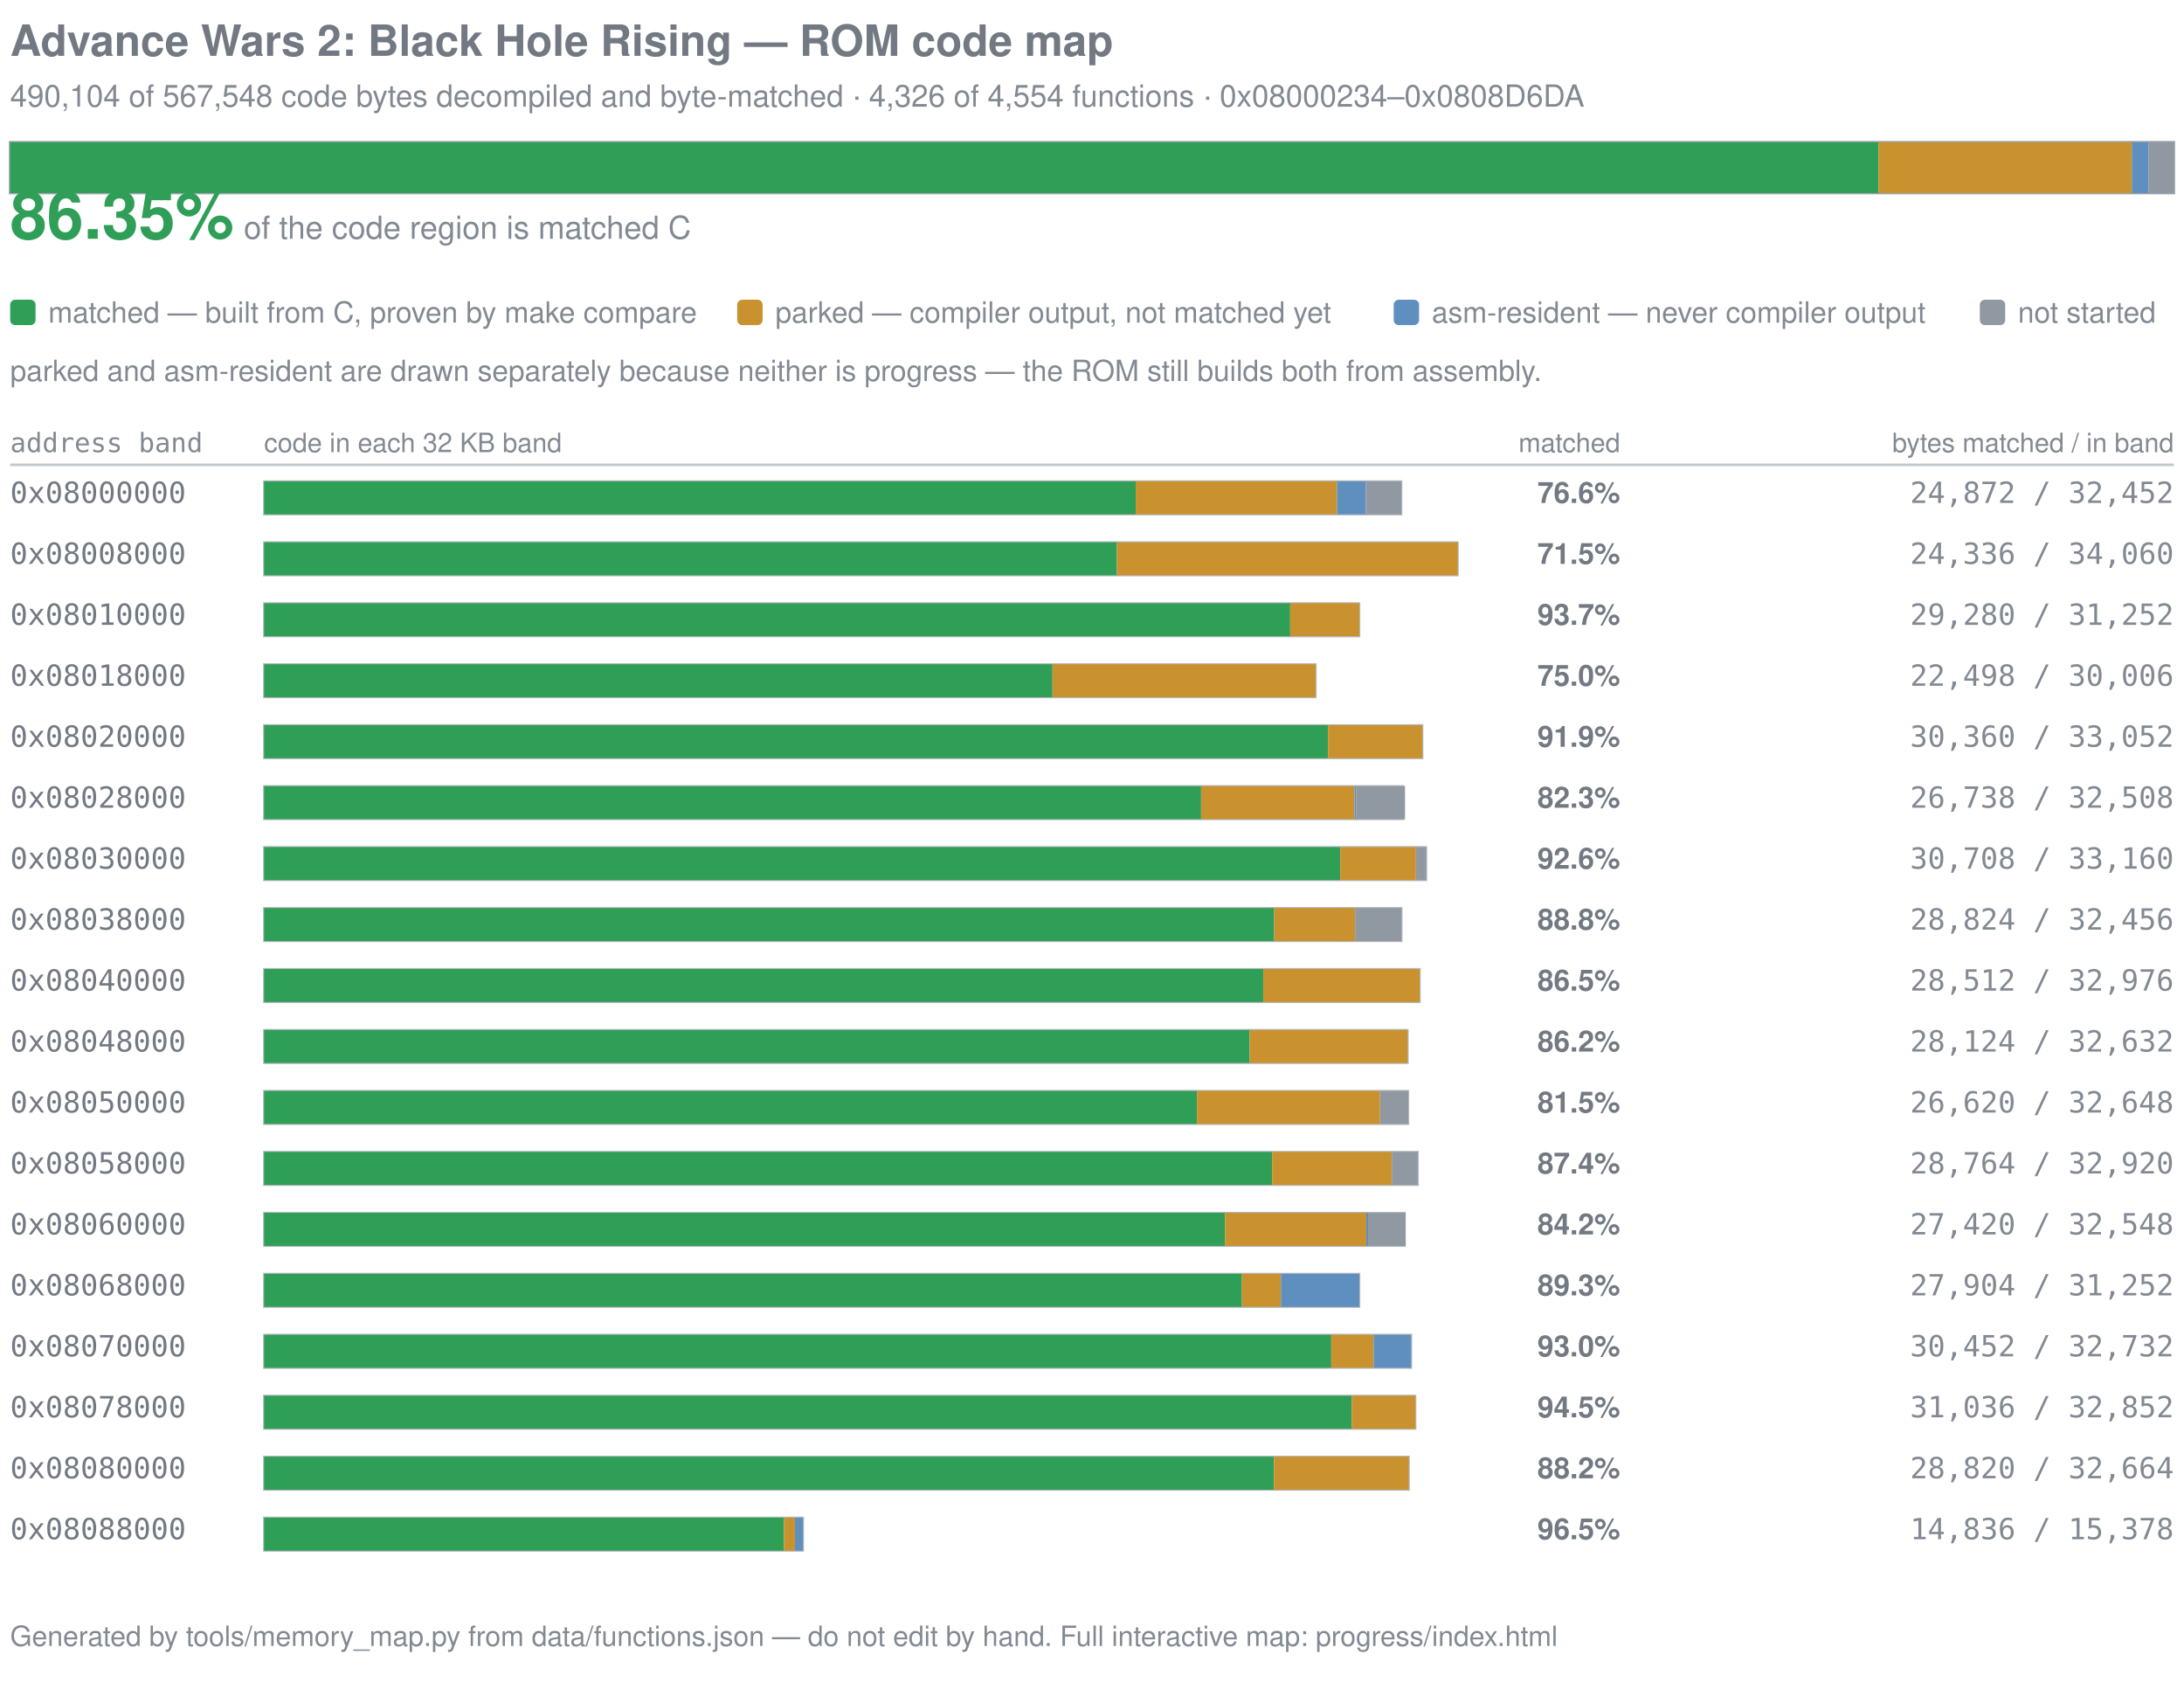
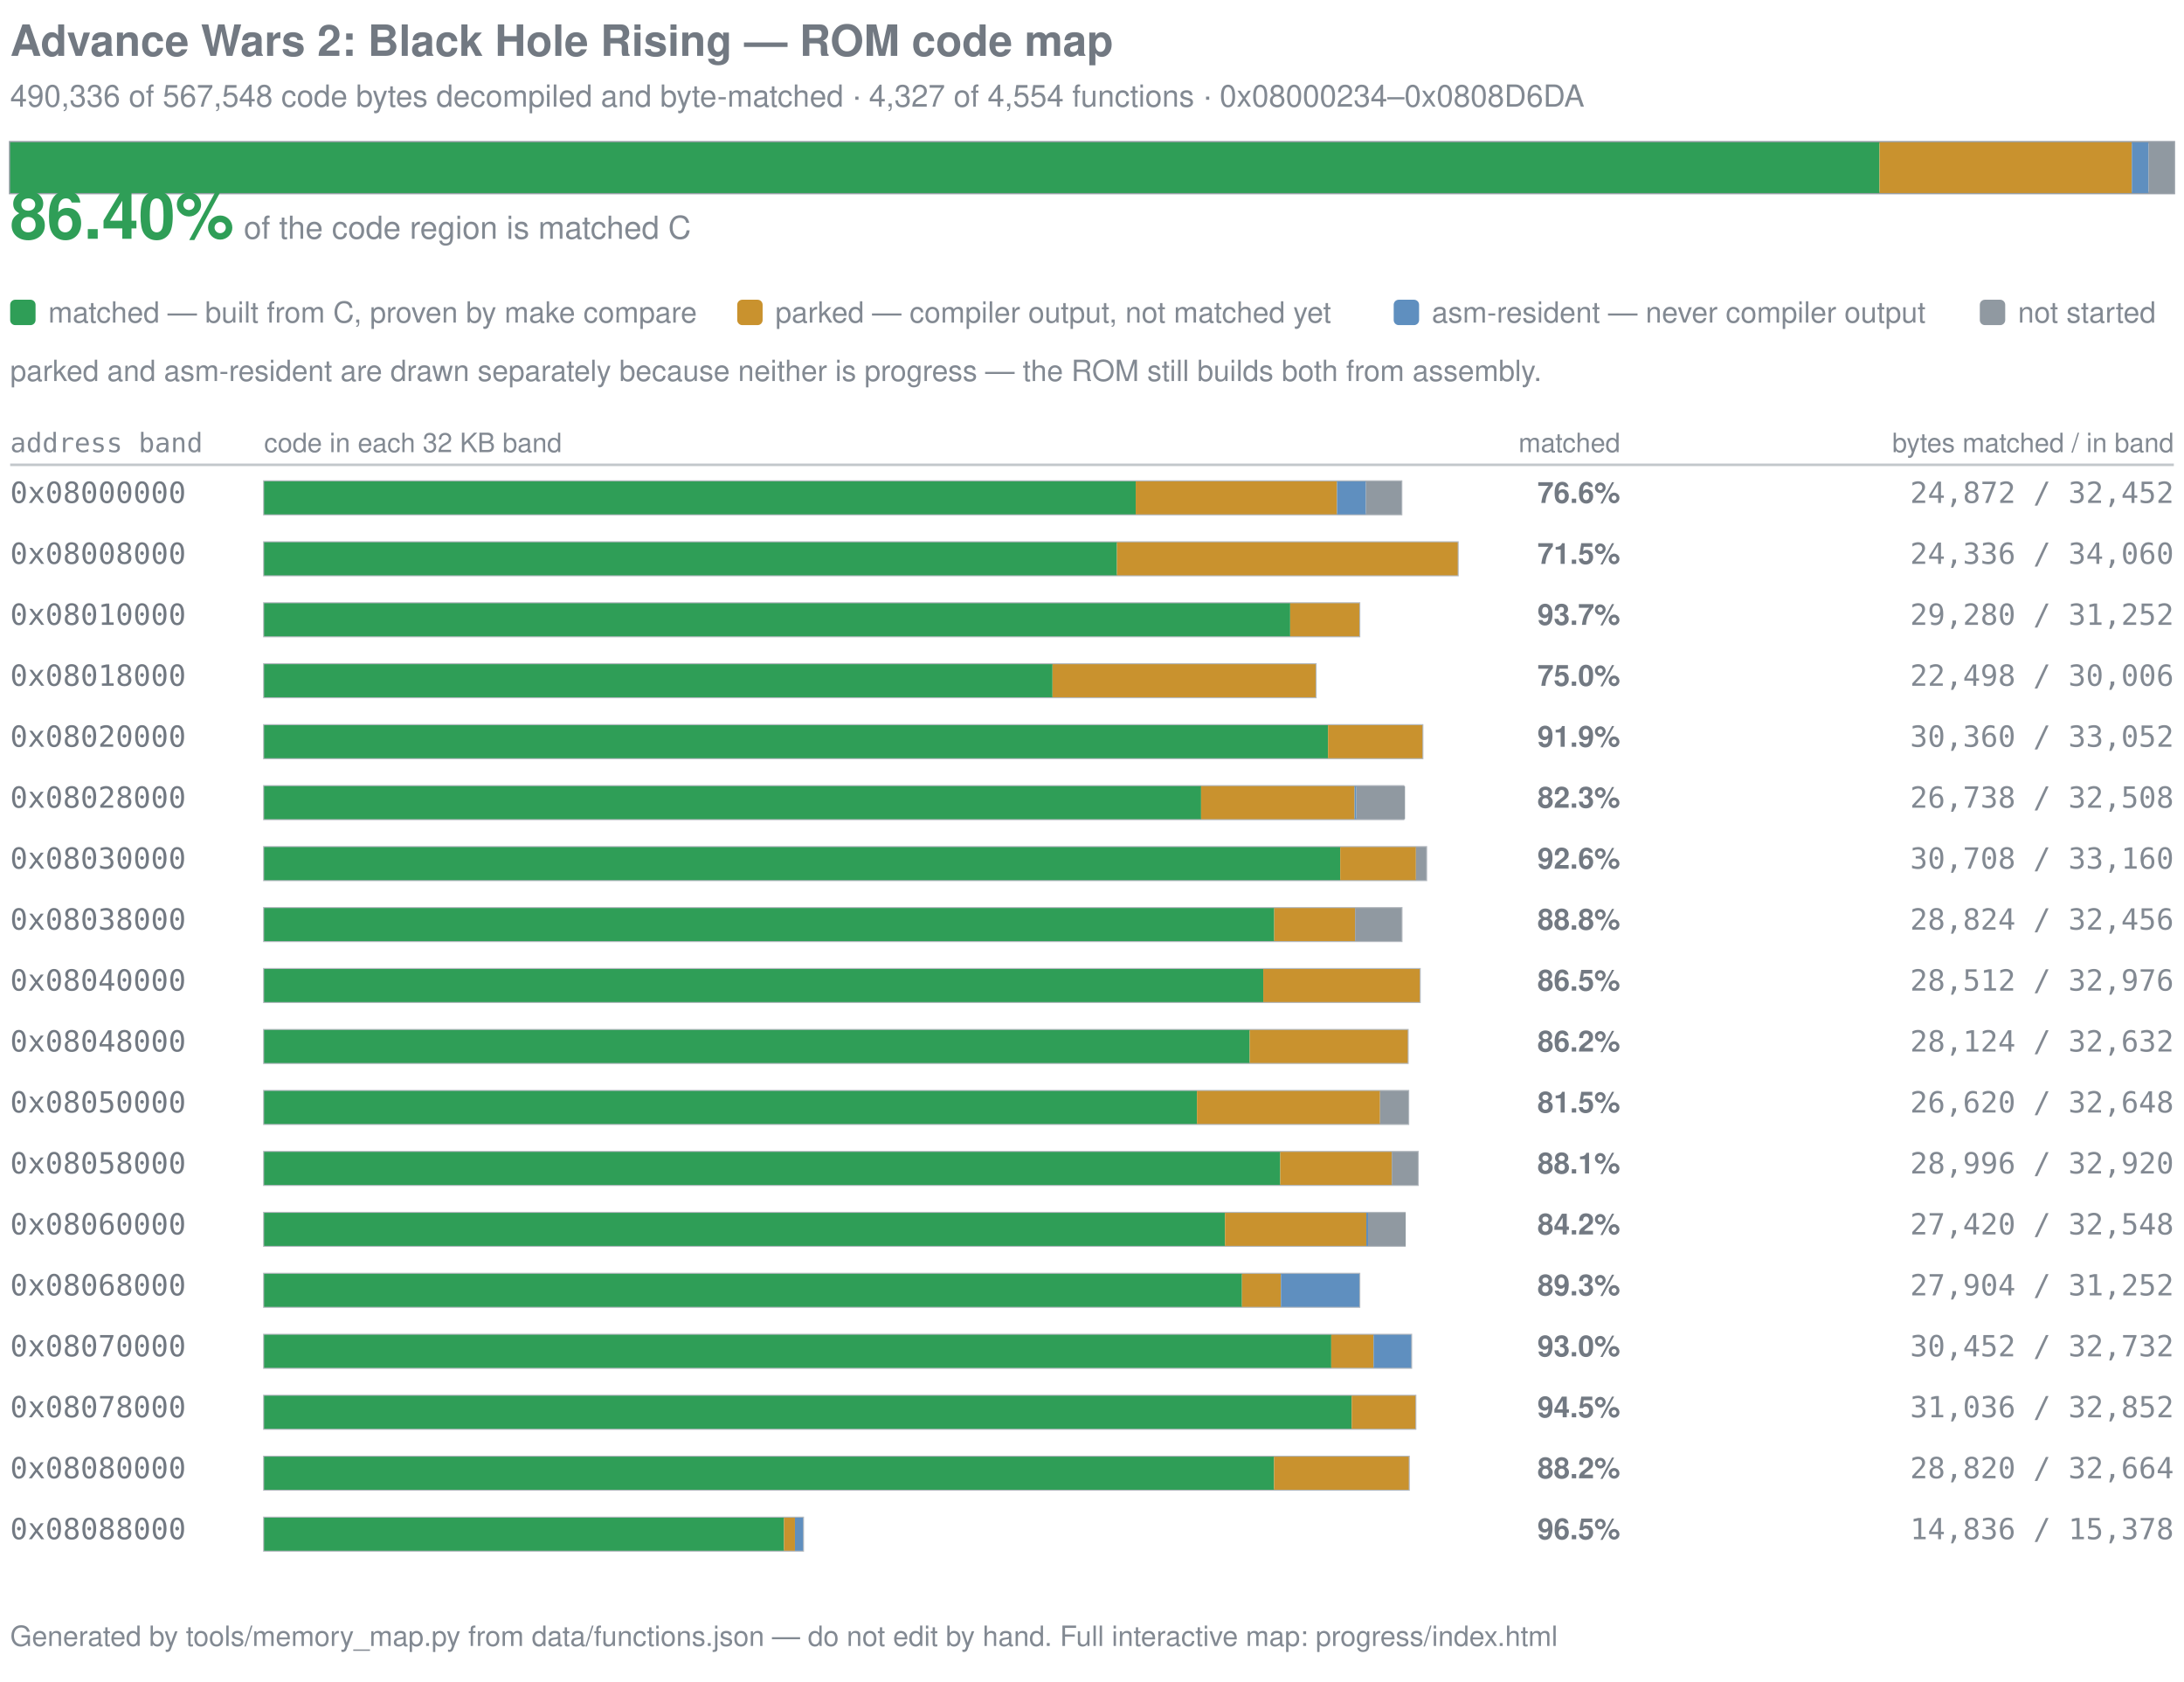
- <svg xmlns="http://www.w3.org/2000/svg" width="860" height="662" viewBox="0 0 860 662" role="img" aria-label="Advance Wars 2: Black Hole Rising decompilation progress by ROM address: 86.35% of code bytes matched">
+ <svg xmlns="http://www.w3.org/2000/svg" width="860" height="662" viewBox="0 0 860 662" role="img" aria-label="Advance Wars 2: Black Hole Rising decompilation progress by ROM address: 86.40% of code bytes matched">
  <text x="4.0" y="22.0" font-family="-apple-system, BlinkMacSystemFont, Segoe UI, Helvetica, Arial, sans-serif" font-size="17" fill="#727982" font-weight="600">Advance Wars 2: Black Hole Rising — ROM code map</text>
-   <text x="4.0" y="42.0" font-family="-apple-system, BlinkMacSystemFont, Segoe UI, Helvetica, Arial, sans-serif" font-size="12" fill="#828992">490,104 of 567,548 code bytes decompiled and byte-matched  ·  4,326 of 4,554 functions  ·  0x08000234–0x0808D6DA</text>
+   <text x="4.0" y="42.0" font-family="-apple-system, BlinkMacSystemFont, Segoe UI, Helvetica, Arial, sans-serif" font-size="12" fill="#828992">490,336 of 567,548 code bytes decompiled and byte-matched  ·  4,327 of 4,554 functions  ·  0x08000234–0x0808D6DA</text>
  <rect x="4" y="56" width="852" height="20" fill="none" stroke="#9aa1a9" stroke-width="1" />
-   <rect x="4.00" y="56.0" width="735.74" height="20.0" fill="#2f9e57" />
-   <rect x="739.74" y="56.0" width="99.72" height="20.0" fill="#c9922e" />
+   <rect x="4.00" y="56.0" width="736.09" height="20.0" fill="#2f9e57" />
+   <rect x="740.09" y="56.0" width="99.37" height="20.0" fill="#c9922e" />
  <rect x="839.46" y="56.0" width="6.59" height="20.0" fill="#5f8fbf" />
  <rect x="846.04" y="56.0" width="9.96" height="20.0" fill="#9099a1" />
-   <text x="4.0" y="94.0" font-family="-apple-system, BlinkMacSystemFont, Segoe UI, Helvetica, Arial, sans-serif" font-size="26" fill="#2f9e57" font-weight="700">86.35%</text>
+   <text x="4.0" y="94.0" font-family="-apple-system, BlinkMacSystemFont, Segoe UI, Helvetica, Arial, sans-serif" font-size="26" fill="#2f9e57" font-weight="700">86.40%</text>
  <text x="96.0" y="94.0" font-family="-apple-system, BlinkMacSystemFont, Segoe UI, Helvetica, Arial, sans-serif" font-size="12.5" fill="#828992">of the code region is matched C</text>
  <rect x="4.0" y="118.0" width="10" height="10" rx="2" fill="#2f9e57" />
  <text x="19.0" y="127.0" font-family="-apple-system, BlinkMacSystemFont, Segoe UI, Helvetica, Arial, sans-serif" font-size="11.5" fill="#828992">matched — built from C, proven by make compare</text>
  <rect x="290.3" y="118.0" width="10" height="10" rx="2" fill="#c9922e" />
  <text x="305.3" y="127.0" font-family="-apple-system, BlinkMacSystemFont, Segoe UI, Helvetica, Arial, sans-serif" font-size="11.5" fill="#828992">parked — compiler output, not matched yet</text>
  <rect x="548.8" y="118.0" width="10" height="10" rx="2" fill="#5f8fbf" />
  <text x="563.8" y="127.0" font-family="-apple-system, BlinkMacSystemFont, Segoe UI, Helvetica, Arial, sans-serif" font-size="11.5" fill="#828992">asm-resident — never compiler output</text>
  <rect x="779.6" y="118.0" width="10" height="10" rx="2" fill="#9099a1" />
  <text x="794.6" y="127.0" font-family="-apple-system, BlinkMacSystemFont, Segoe UI, Helvetica, Arial, sans-serif" font-size="11.5" fill="#828992">not started</text>
  <text x="4.0" y="150.0" font-family="-apple-system, BlinkMacSystemFont, Segoe UI, Helvetica, Arial, sans-serif" font-size="11.5" fill="#828992">parked and asm-resident are drawn separately because neither is progress — the ROM still builds both from assembly.</text>
  <text x="4.0" y="178.0" font-family="ui-monospace, SFMono-Regular, Menlo, Consolas, monospace" font-size="10.5" fill="#828992">address band</text>
  <text x="104.0" y="178.0" font-family="-apple-system, BlinkMacSystemFont, Segoe UI, Helvetica, Arial, sans-serif" font-size="10.5" fill="#828992">code in each 32 KB band</text>
  <text x="638.0" y="178.0" font-family="-apple-system, BlinkMacSystemFont, Segoe UI, Helvetica, Arial, sans-serif" font-size="10.5" fill="#828992" text-anchor="end">matched</text>
  <text x="856.0" y="178.0" font-family="-apple-system, BlinkMacSystemFont, Segoe UI, Helvetica, Arial, sans-serif" font-size="10.5" fill="#828992" text-anchor="end">bytes matched / in band</text>
  <line x1="4" y1="183.0" x2="856" y2="183.0" stroke="#9aa1a9" stroke-width="1" opacity="0.6" />
  <text x="4.0" y="198.0" font-family="ui-monospace, SFMono-Regular, Menlo, Consolas, monospace" font-size="11.5" fill="#727982">0x08000000</text>
  <rect x="104" y="189.5" width="447.81" height="13" fill="none" stroke="#9aa1a9" stroke-width="0.8" opacity="0.75" />
  <rect x="104.00" y="189.5" width="343.21" height="13.0" fill="#2f9e57" />
  <rect x="447.21" y="189.5" width="79.26" height="13.0" fill="#c9922e" />
  <rect x="526.48" y="189.5" width="11.37" height="13.0" fill="#5f8fbf" />
  <rect x="537.85" y="189.5" width="13.96" height="13.0" fill="#9099a1" />
  <text x="638.0" y="198.0" font-family="-apple-system, BlinkMacSystemFont, Segoe UI, Helvetica, Arial, sans-serif" font-size="11.5" fill="#727982" font-weight="600" text-anchor="end">76.6%</text>
  <text x="856.0" y="198.0" font-family="ui-monospace, SFMono-Regular, Menlo, Consolas, monospace" font-size="11.5" fill="#828992" text-anchor="end">24,872 / 32,452</text>
  <text x="4.0" y="222.0" font-family="ui-monospace, SFMono-Regular, Menlo, Consolas, monospace" font-size="11.5" fill="#727982">0x08008000</text>
  <rect x="104" y="213.5" width="470.00" height="13" fill="none" stroke="#9aa1a9" stroke-width="0.8" opacity="0.75" />
  <rect x="104.00" y="213.5" width="335.82" height="13.0" fill="#2f9e57" />
  <rect x="439.82" y="213.5" width="134.18" height="13.0" fill="#c9922e" />
  <text x="638.0" y="222.0" font-family="-apple-system, BlinkMacSystemFont, Segoe UI, Helvetica, Arial, sans-serif" font-size="11.5" fill="#727982" font-weight="600" text-anchor="end">71.5%</text>
  <text x="856.0" y="222.0" font-family="ui-monospace, SFMono-Regular, Menlo, Consolas, monospace" font-size="11.5" fill="#828992" text-anchor="end">24,336 / 34,060</text>
  <text x="4.0" y="246.0" font-family="ui-monospace, SFMono-Regular, Menlo, Consolas, monospace" font-size="11.5" fill="#727982">0x08010000</text>
  <rect x="104" y="237.5" width="431.25" height="13" fill="none" stroke="#9aa1a9" stroke-width="0.8" opacity="0.75" />
  <rect x="104.00" y="237.5" width="404.04" height="13.0" fill="#2f9e57" />
  <rect x="508.04" y="237.5" width="27.21" height="13.0" fill="#c9922e" />
  <text x="638.0" y="246.0" font-family="-apple-system, BlinkMacSystemFont, Segoe UI, Helvetica, Arial, sans-serif" font-size="11.5" fill="#727982" font-weight="600" text-anchor="end">93.7%</text>
  <text x="856.0" y="246.0" font-family="ui-monospace, SFMono-Regular, Menlo, Consolas, monospace" font-size="11.5" fill="#828992" text-anchor="end">29,280 / 31,252</text>
  <text x="4.0" y="270.0" font-family="ui-monospace, SFMono-Regular, Menlo, Consolas, monospace" font-size="11.5" fill="#727982">0x08018000</text>
  <rect x="104" y="261.5" width="414.06" height="13" fill="none" stroke="#9aa1a9" stroke-width="0.8" opacity="0.75" />
  <rect x="104.00" y="261.5" width="310.45" height="13.0" fill="#2f9e57" />
  <rect x="414.45" y="261.5" width="103.60" height="13.0" fill="#c9922e" />
  <text x="638.0" y="270.0" font-family="-apple-system, BlinkMacSystemFont, Segoe UI, Helvetica, Arial, sans-serif" font-size="11.5" fill="#727982" font-weight="600" text-anchor="end">75.0%</text>
  <text x="856.0" y="270.0" font-family="ui-monospace, SFMono-Regular, Menlo, Consolas, monospace" font-size="11.5" fill="#828992" text-anchor="end">22,498 / 30,006</text>
  <text x="4.0" y="294.0" font-family="ui-monospace, SFMono-Regular, Menlo, Consolas, monospace" font-size="11.5" fill="#727982">0x08020000</text>
  <rect x="104" y="285.5" width="456.09" height="13" fill="none" stroke="#9aa1a9" stroke-width="0.8" opacity="0.75" />
  <rect x="104.00" y="285.5" width="418.94" height="13.0" fill="#2f9e57" />
  <rect x="522.94" y="285.5" width="37.15" height="13.0" fill="#c9922e" />
  <text x="638.0" y="294.0" font-family="-apple-system, BlinkMacSystemFont, Segoe UI, Helvetica, Arial, sans-serif" font-size="11.5" fill="#727982" font-weight="600" text-anchor="end">91.9%</text>
  <text x="856.0" y="294.0" font-family="ui-monospace, SFMono-Regular, Menlo, Consolas, monospace" font-size="11.5" fill="#828992" text-anchor="end">30,360 / 33,052</text>
  <text x="4.0" y="318.0" font-family="ui-monospace, SFMono-Regular, Menlo, Consolas, monospace" font-size="11.5" fill="#727982">0x08028000</text>
  <rect x="104" y="309.5" width="448.58" height="13" fill="none" stroke="#9aa1a9" stroke-width="0.8" opacity="0.75" />
  <rect x="104.00" y="309.5" width="368.96" height="13.0" fill="#2f9e57" />
  <rect x="472.96" y="309.5" width="60.44" height="13.0" fill="#c9922e" />
  <rect x="533.40" y="309.5" width="0.70" height="13.0" fill="#5f8fbf" />
  <rect x="534.10" y="309.5" width="19.15" height="13.0" fill="#9099a1" />
  <text x="638.0" y="318.0" font-family="-apple-system, BlinkMacSystemFont, Segoe UI, Helvetica, Arial, sans-serif" font-size="11.5" fill="#727982" font-weight="600" text-anchor="end">82.3%</text>
  <text x="856.0" y="318.0" font-family="ui-monospace, SFMono-Regular, Menlo, Consolas, monospace" font-size="11.5" fill="#828992" text-anchor="end">26,738 / 32,508</text>
  <text x="4.0" y="342.0" font-family="ui-monospace, SFMono-Regular, Menlo, Consolas, monospace" font-size="11.5" fill="#727982">0x08030000</text>
  <rect x="104" y="333.5" width="457.58" height="13" fill="none" stroke="#9aa1a9" stroke-width="0.8" opacity="0.75" />
  <rect x="104.00" y="333.5" width="423.75" height="13.0" fill="#2f9e57" />
  <rect x="527.75" y="333.5" width="29.81" height="13.0" fill="#c9922e" />
  <rect x="557.55" y="333.5" width="4.03" height="13.0" fill="#9099a1" />
  <text x="638.0" y="342.0" font-family="-apple-system, BlinkMacSystemFont, Segoe UI, Helvetica, Arial, sans-serif" font-size="11.5" fill="#727982" font-weight="600" text-anchor="end">92.6%</text>
  <text x="856.0" y="342.0" font-family="ui-monospace, SFMono-Regular, Menlo, Consolas, monospace" font-size="11.5" fill="#828992" text-anchor="end">30,708 / 33,160</text>
  <text x="4.0" y="366.0" font-family="ui-monospace, SFMono-Regular, Menlo, Consolas, monospace" font-size="11.5" fill="#727982">0x08038000</text>
  <rect x="104" y="357.5" width="447.87" height="13" fill="none" stroke="#9aa1a9" stroke-width="0.8" opacity="0.75" />
  <rect x="104.00" y="357.5" width="397.75" height="13.0" fill="#2f9e57" />
  <rect x="501.75" y="357.5" width="31.85" height="13.0" fill="#c9922e" />
  <rect x="533.60" y="357.5" width="18.27" height="13.0" fill="#9099a1" />
  <text x="638.0" y="366.0" font-family="-apple-system, BlinkMacSystemFont, Segoe UI, Helvetica, Arial, sans-serif" font-size="11.5" fill="#727982" font-weight="600" text-anchor="end">88.8%</text>
  <text x="856.0" y="366.0" font-family="ui-monospace, SFMono-Regular, Menlo, Consolas, monospace" font-size="11.5" fill="#828992" text-anchor="end">28,824 / 32,456</text>
  <text x="4.0" y="390.0" font-family="ui-monospace, SFMono-Regular, Menlo, Consolas, monospace" font-size="11.5" fill="#727982">0x08040000</text>
  <rect x="104" y="381.5" width="455.04" height="13" fill="none" stroke="#9aa1a9" stroke-width="0.8" opacity="0.75" />
  <rect x="104.00" y="381.5" width="393.44" height="13.0" fill="#2f9e57" />
  <rect x="497.44" y="381.5" width="61.60" height="13.0" fill="#c9922e" />
  <text x="638.0" y="390.0" font-family="-apple-system, BlinkMacSystemFont, Segoe UI, Helvetica, Arial, sans-serif" font-size="11.5" fill="#727982" font-weight="600" text-anchor="end">86.5%</text>
  <text x="856.0" y="390.0" font-family="ui-monospace, SFMono-Regular, Menlo, Consolas, monospace" font-size="11.5" fill="#828992" text-anchor="end">28,512 / 32,976</text>
  <text x="4.0" y="414.0" font-family="ui-monospace, SFMono-Regular, Menlo, Consolas, monospace" font-size="11.5" fill="#727982">0x08048000</text>
  <rect x="104" y="405.5" width="450.29" height="13" fill="none" stroke="#9aa1a9" stroke-width="0.8" opacity="0.75" />
  <rect x="104.00" y="405.5" width="388.09" height="13.0" fill="#2f9e57" />
  <rect x="492.09" y="405.5" width="62.21" height="13.0" fill="#c9922e" />
  <text x="638.0" y="414.0" font-family="-apple-system, BlinkMacSystemFont, Segoe UI, Helvetica, Arial, sans-serif" font-size="11.5" fill="#727982" font-weight="600" text-anchor="end">86.2%</text>
  <text x="856.0" y="414.0" font-family="ui-monospace, SFMono-Regular, Menlo, Consolas, monospace" font-size="11.5" fill="#828992" text-anchor="end">28,124 / 32,632</text>
  <text x="4.0" y="438.0" font-family="ui-monospace, SFMono-Regular, Menlo, Consolas, monospace" font-size="11.5" fill="#727982">0x08050000</text>
  <rect x="104" y="429.5" width="450.52" height="13" fill="none" stroke="#9aa1a9" stroke-width="0.8" opacity="0.75" />
  <rect x="104.00" y="429.5" width="367.33" height="13.0" fill="#2f9e57" />
  <rect x="471.33" y="429.5" width="72.09" height="13.0" fill="#c9922e" />
  <rect x="543.42" y="429.5" width="11.09" height="13.0" fill="#9099a1" />
  <text x="638.0" y="438.0" font-family="-apple-system, BlinkMacSystemFont, Segoe UI, Helvetica, Arial, sans-serif" font-size="11.5" fill="#727982" font-weight="600" text-anchor="end">81.5%</text>
  <text x="856.0" y="438.0" font-family="ui-monospace, SFMono-Regular, Menlo, Consolas, monospace" font-size="11.5" fill="#828992" text-anchor="end">26,620 / 32,648</text>
  <text x="4.0" y="462.0" font-family="ui-monospace, SFMono-Regular, Menlo, Consolas, monospace" font-size="11.5" fill="#727982">0x08058000</text>
  <rect x="104" y="453.5" width="454.27" height="13" fill="none" stroke="#9aa1a9" stroke-width="0.8" opacity="0.75" />
-   <rect x="104.00" y="453.5" width="396.92" height="13.0" fill="#2f9e57" />
-   <rect x="500.92" y="453.5" width="47.14" height="13.0" fill="#c9922e" />
+   <rect x="104.00" y="453.5" width="400.12" height="13.0" fill="#2f9e57" />
+   <rect x="504.12" y="453.5" width="43.94" height="13.0" fill="#c9922e" />
  <rect x="548.06" y="453.5" width="10.21" height="13.0" fill="#9099a1" />
-   <text x="638.0" y="462.0" font-family="-apple-system, BlinkMacSystemFont, Segoe UI, Helvetica, Arial, sans-serif" font-size="11.5" fill="#727982" font-weight="600" text-anchor="end">87.4%</text>
-   <text x="856.0" y="462.0" font-family="ui-monospace, SFMono-Regular, Menlo, Consolas, monospace" font-size="11.5" fill="#828992" text-anchor="end">28,764 / 32,920</text>
+   <text x="638.0" y="462.0" font-family="-apple-system, BlinkMacSystemFont, Segoe UI, Helvetica, Arial, sans-serif" font-size="11.5" fill="#727982" font-weight="600" text-anchor="end">88.1%</text>
+   <text x="856.0" y="462.0" font-family="ui-monospace, SFMono-Regular, Menlo, Consolas, monospace" font-size="11.5" fill="#828992" text-anchor="end">28,996 / 32,920</text>
  <text x="4.0" y="486.0" font-family="ui-monospace, SFMono-Regular, Menlo, Consolas, monospace" font-size="11.5" fill="#727982">0x08060000</text>
  <rect x="104" y="477.5" width="449.14" height="13" fill="none" stroke="#9aa1a9" stroke-width="0.8" opacity="0.75" />
  <rect x="104.00" y="477.5" width="378.37" height="13.0" fill="#2f9e57" />
  <rect x="482.37" y="477.5" width="55.64" height="13.0" fill="#c9922e" />
  <rect x="538.01" y="477.5" width="0.70" height="13.0" fill="#5f8fbf" />
  <rect x="538.71" y="477.5" width="14.79" height="13.0" fill="#9099a1" />
  <text x="638.0" y="486.0" font-family="-apple-system, BlinkMacSystemFont, Segoe UI, Helvetica, Arial, sans-serif" font-size="11.5" fill="#727982" font-weight="600" text-anchor="end">84.2%</text>
  <text x="856.0" y="486.0" font-family="ui-monospace, SFMono-Regular, Menlo, Consolas, monospace" font-size="11.5" fill="#828992" text-anchor="end">27,420 / 32,548</text>
  <text x="4.0" y="510.0" font-family="ui-monospace, SFMono-Regular, Menlo, Consolas, monospace" font-size="11.5" fill="#727982">0x08068000</text>
  <rect x="104" y="501.5" width="431.25" height="13" fill="none" stroke="#9aa1a9" stroke-width="0.8" opacity="0.75" />
  <rect x="104.00" y="501.5" width="385.05" height="13.0" fill="#2f9e57" />
  <rect x="489.05" y="501.5" width="15.34" height="13.0" fill="#c9922e" />
  <rect x="504.40" y="501.5" width="30.85" height="13.0" fill="#5f8fbf" />
  <text x="638.0" y="510.0" font-family="-apple-system, BlinkMacSystemFont, Segoe UI, Helvetica, Arial, sans-serif" font-size="11.5" fill="#727982" font-weight="600" text-anchor="end">89.3%</text>
  <text x="856.0" y="510.0" font-family="ui-monospace, SFMono-Regular, Menlo, Consolas, monospace" font-size="11.5" fill="#828992" text-anchor="end">27,904 / 31,252</text>
  <text x="4.0" y="534.0" font-family="ui-monospace, SFMono-Regular, Menlo, Consolas, monospace" font-size="11.5" fill="#727982">0x08070000</text>
  <rect x="104" y="525.5" width="451.67" height="13" fill="none" stroke="#9aa1a9" stroke-width="0.8" opacity="0.75" />
  <rect x="104.00" y="525.5" width="420.21" height="13.0" fill="#2f9e57" />
  <rect x="524.21" y="525.5" width="16.67" height="13.0" fill="#c9922e" />
  <rect x="540.88" y="525.5" width="14.79" height="13.0" fill="#5f8fbf" />
  <text x="638.0" y="534.0" font-family="-apple-system, BlinkMacSystemFont, Segoe UI, Helvetica, Arial, sans-serif" font-size="11.5" fill="#727982" font-weight="600" text-anchor="end">93.0%</text>
  <text x="856.0" y="534.0" font-family="ui-monospace, SFMono-Regular, Menlo, Consolas, monospace" font-size="11.5" fill="#828992" text-anchor="end">30,452 / 32,732</text>
  <text x="4.0" y="558.0" font-family="ui-monospace, SFMono-Regular, Menlo, Consolas, monospace" font-size="11.5" fill="#727982">0x08078000</text>
  <rect x="104" y="549.5" width="453.33" height="13" fill="none" stroke="#9aa1a9" stroke-width="0.8" opacity="0.75" />
  <rect x="104.00" y="549.5" width="428.27" height="13.0" fill="#2f9e57" />
  <rect x="532.27" y="549.5" width="25.06" height="13.0" fill="#c9922e" />
  <text x="638.0" y="558.0" font-family="-apple-system, BlinkMacSystemFont, Segoe UI, Helvetica, Arial, sans-serif" font-size="11.5" fill="#727982" font-weight="600" text-anchor="end">94.5%</text>
  <text x="856.0" y="558.0" font-family="ui-monospace, SFMono-Regular, Menlo, Consolas, monospace" font-size="11.5" fill="#828992" text-anchor="end">31,036 / 32,852</text>
  <text x="4.0" y="582.0" font-family="ui-monospace, SFMono-Regular, Menlo, Consolas, monospace" font-size="11.5" fill="#727982">0x08080000</text>
  <rect x="104" y="573.5" width="450.74" height="13" fill="none" stroke="#9aa1a9" stroke-width="0.8" opacity="0.75" />
  <rect x="104.00" y="573.5" width="397.69" height="13.0" fill="#2f9e57" />
  <rect x="501.69" y="573.5" width="53.04" height="13.0" fill="#c9922e" />
  <text x="638.0" y="582.0" font-family="-apple-system, BlinkMacSystemFont, Segoe UI, Helvetica, Arial, sans-serif" font-size="11.5" fill="#727982" font-weight="600" text-anchor="end">88.2%</text>
  <text x="856.0" y="582.0" font-family="ui-monospace, SFMono-Regular, Menlo, Consolas, monospace" font-size="11.5" fill="#828992" text-anchor="end">28,820 / 32,664</text>
  <text x="4.0" y="606.0" font-family="ui-monospace, SFMono-Regular, Menlo, Consolas, monospace" font-size="11.5" fill="#727982">0x08088000</text>
  <rect x="104" y="597.5" width="212.20" height="13" fill="none" stroke="#9aa1a9" stroke-width="0.8" opacity="0.75" />
  <rect x="104.00" y="597.5" width="204.72" height="13.0" fill="#2f9e57" />
  <rect x="308.72" y="597.5" width="4.31" height="13.0" fill="#c9922e" />
  <rect x="313.03" y="597.5" width="3.17" height="13.0" fill="#5f8fbf" />
  <text x="638.0" y="606.0" font-family="-apple-system, BlinkMacSystemFont, Segoe UI, Helvetica, Arial, sans-serif" font-size="11.5" fill="#727982" font-weight="600" text-anchor="end">96.5%</text>
  <text x="856.0" y="606.0" font-family="ui-monospace, SFMono-Regular, Menlo, Consolas, monospace" font-size="11.5" fill="#828992" text-anchor="end">14,836 / 15,378</text>
  <text x="4.0" y="648.0" font-family="-apple-system, BlinkMacSystemFont, Segoe UI, Helvetica, Arial, sans-serif" font-size="11" fill="#828992">Generated by tools/memory_map.py from data/functions.json — do not edit by hand. Full interactive map: progress/index.html</text>
</svg>
